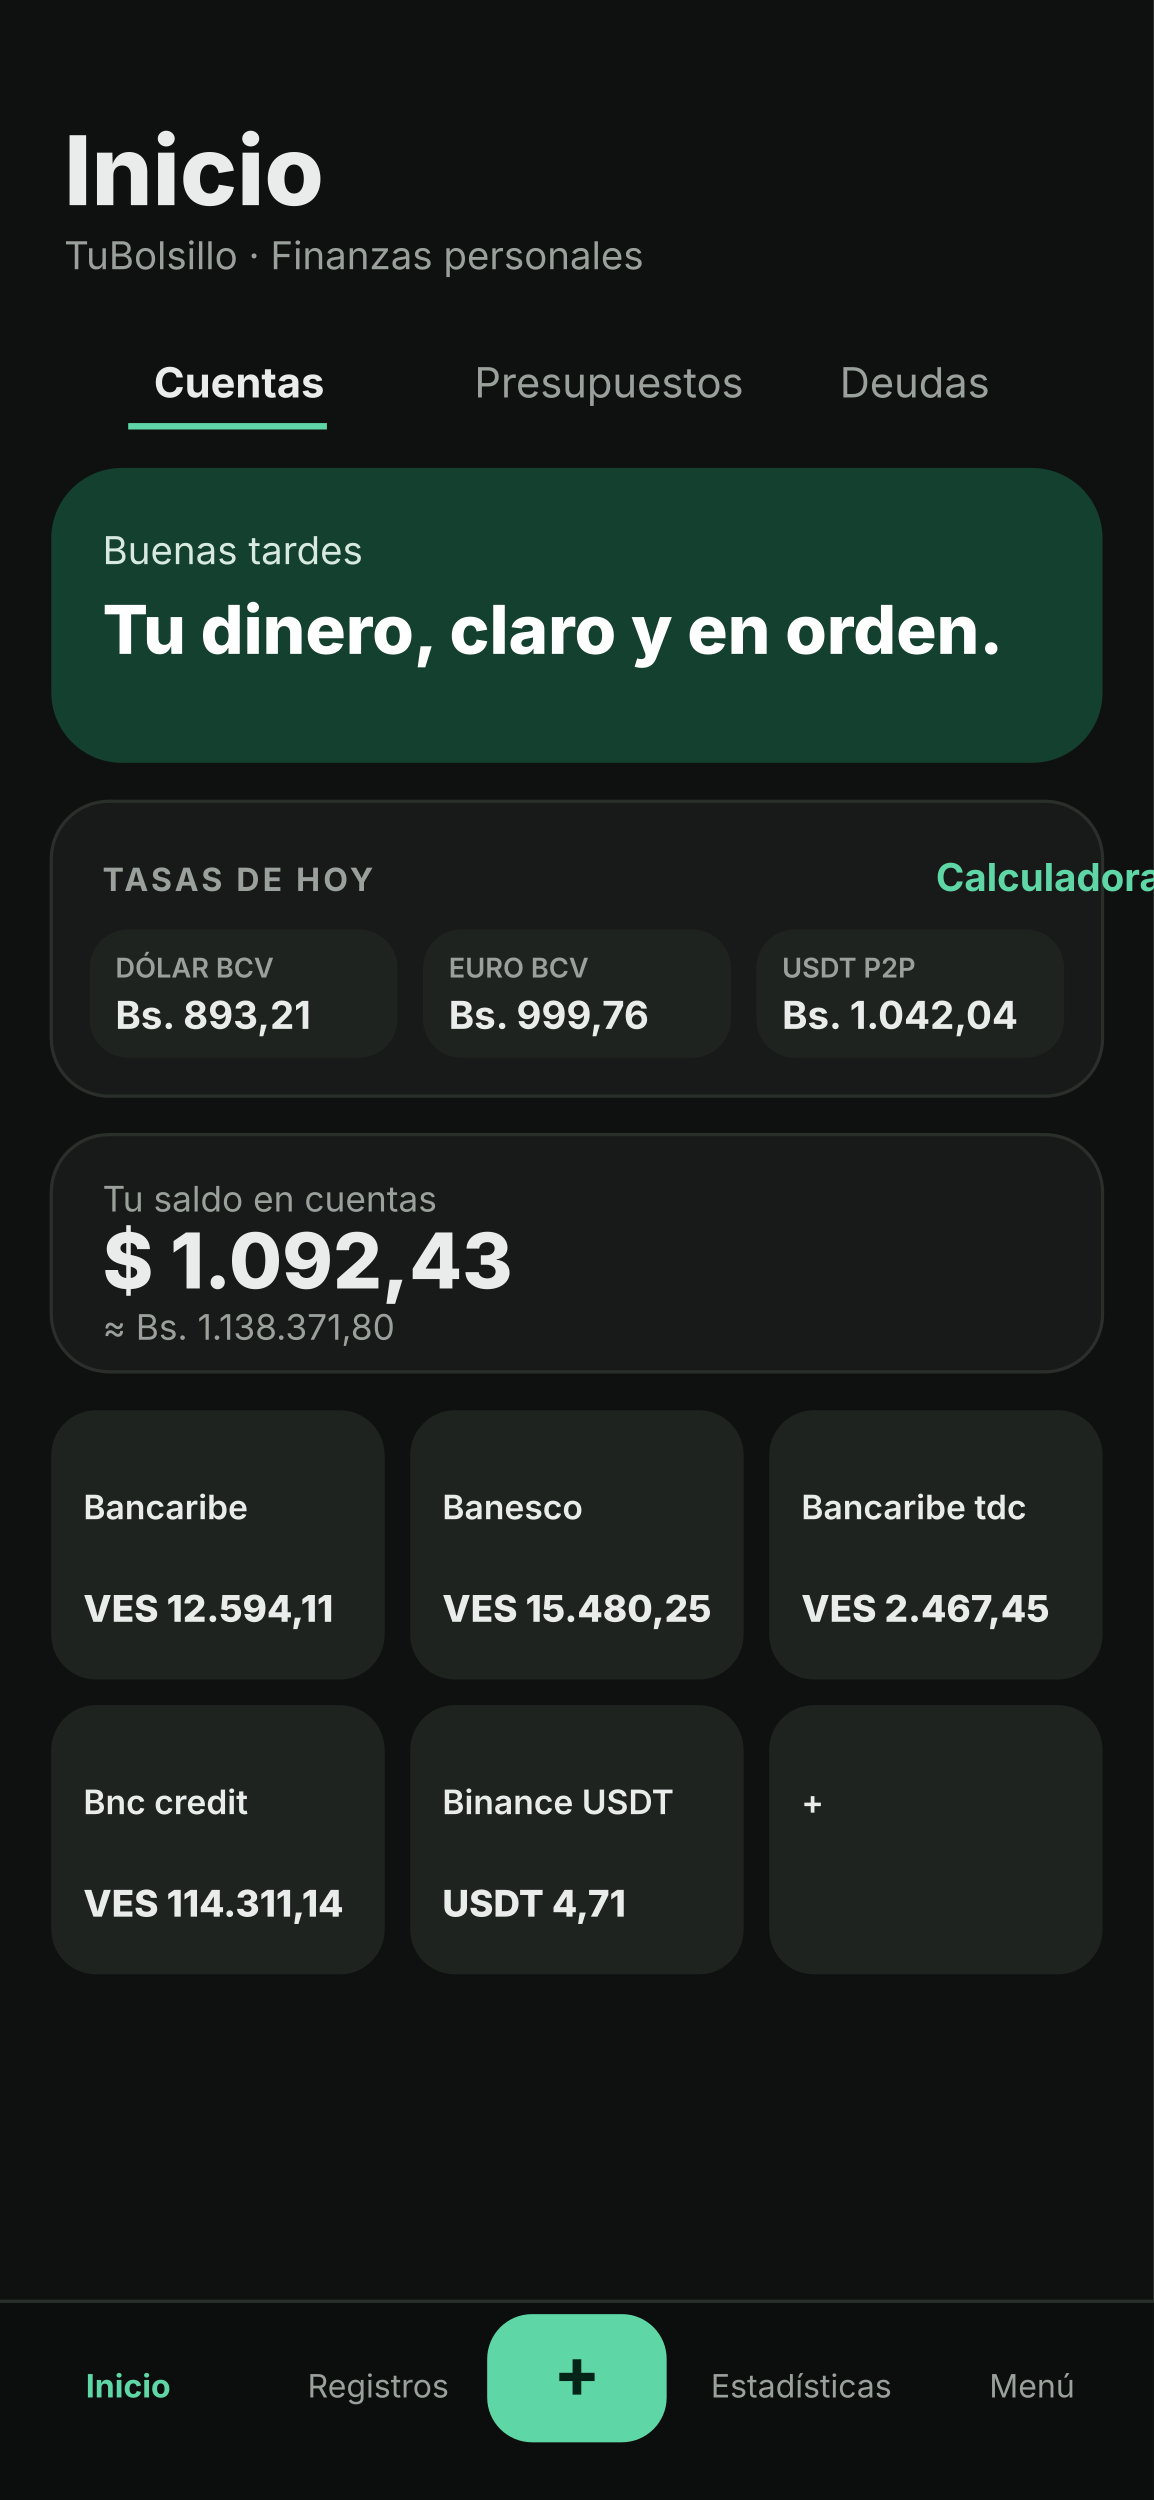
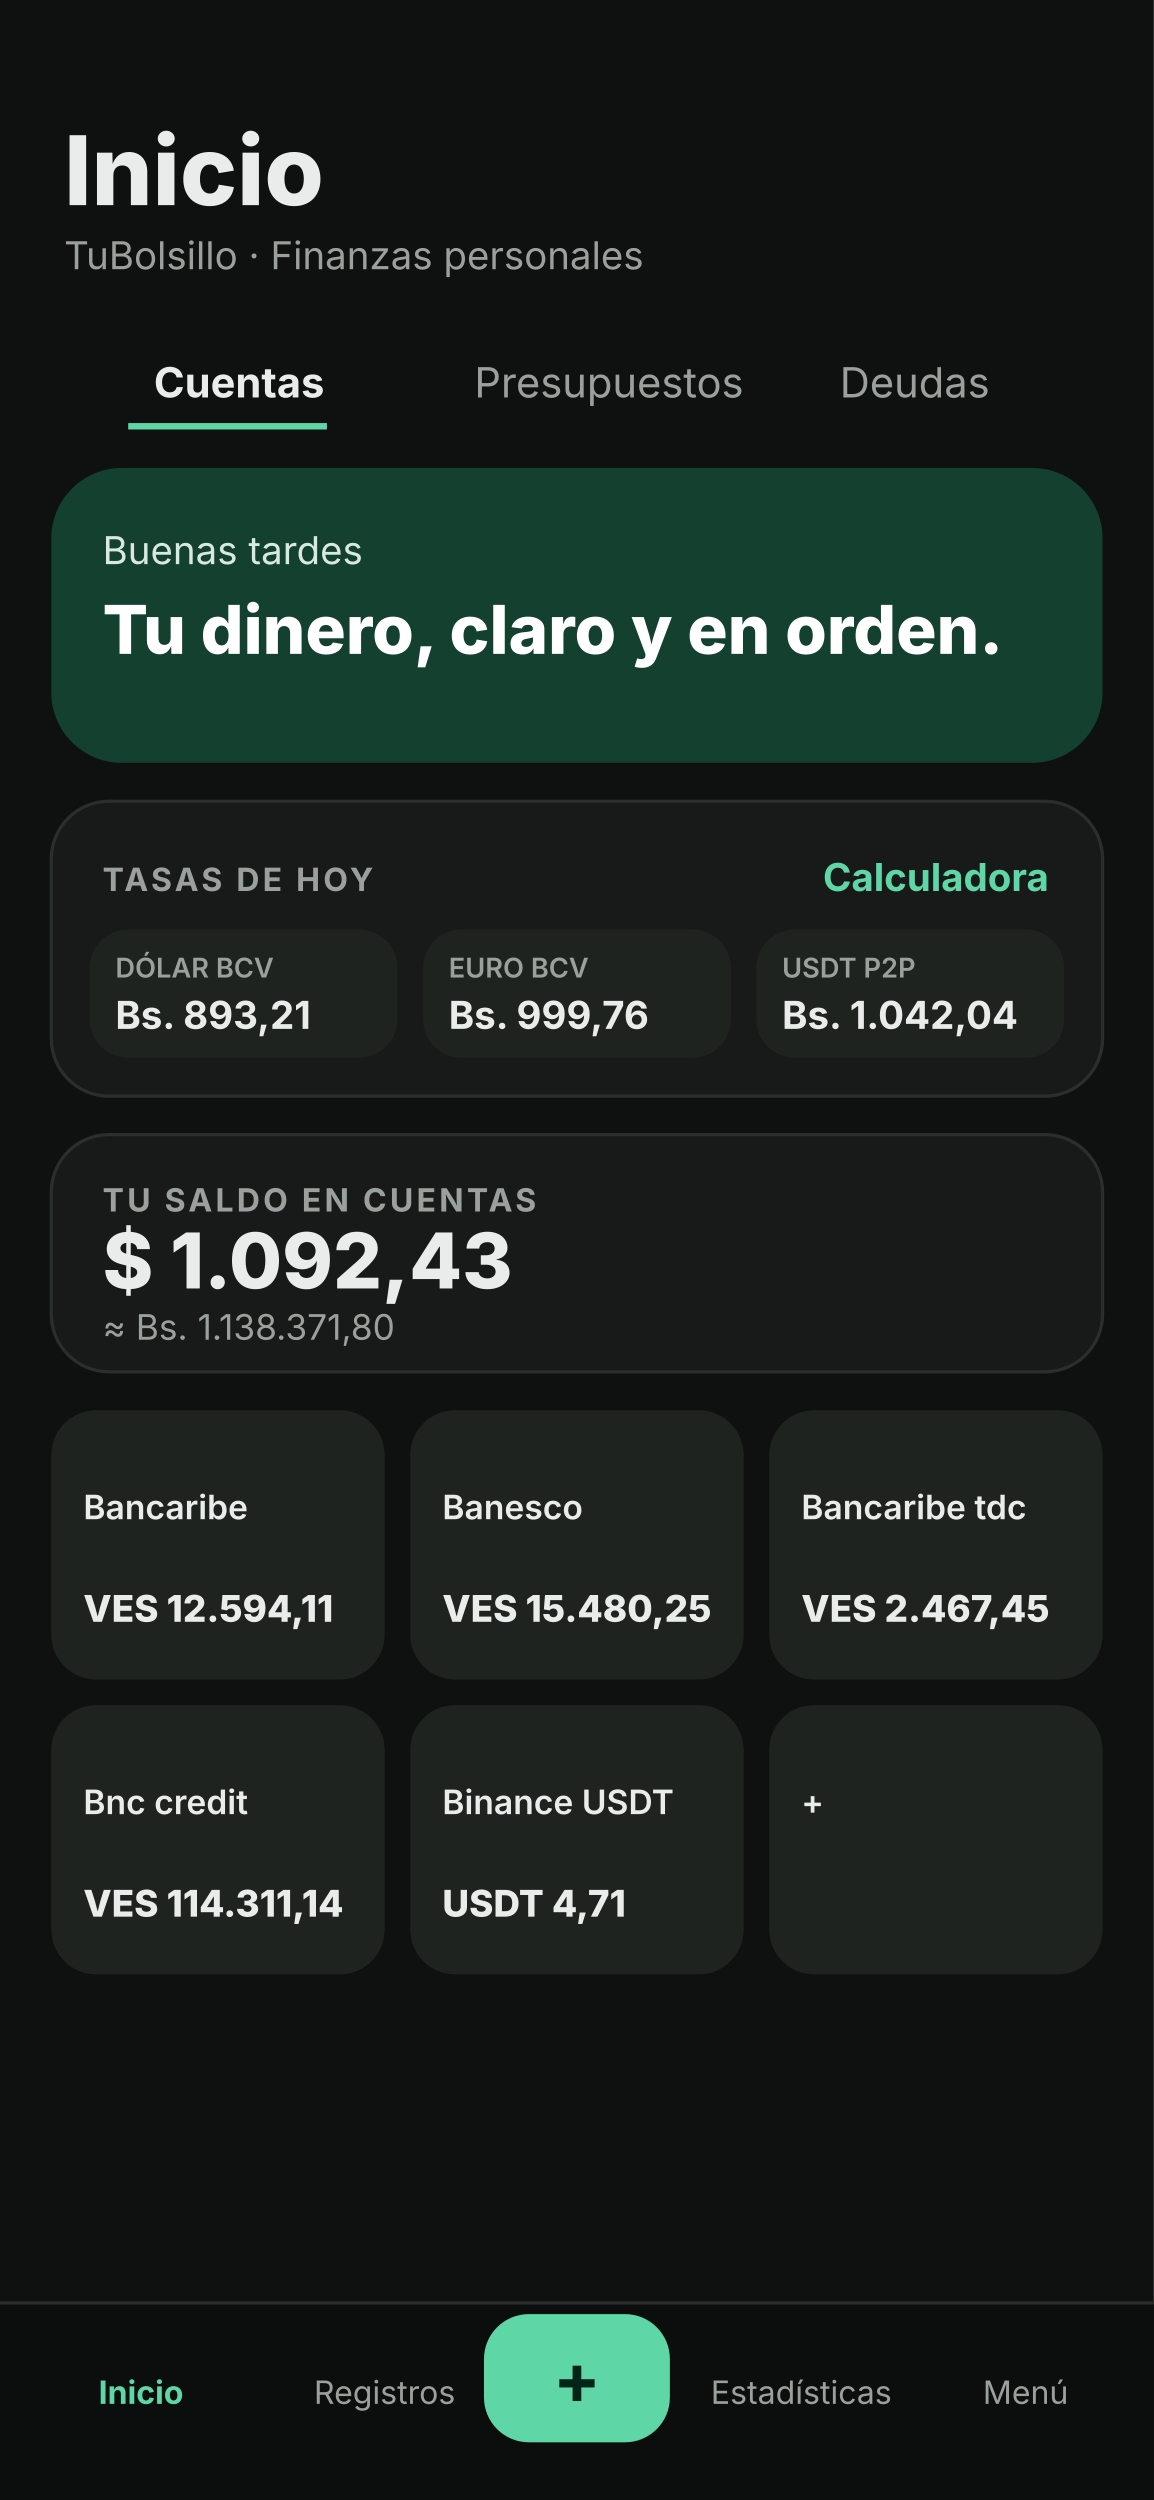
<svg xmlns="http://www.w3.org/2000/svg" width="360" height="780" viewBox="0 0 360 780">
-   <rect width="360" height="780" fill="#0E1110" />
-   <text x="20" y="64" font-family="Inter, 'Segoe UI', Roboto, system-ui, sans-serif" font-size="30" fill="#E9ECEA" font-weight="800" text-anchor="start">Inicio</text>
-   <text x="20" y="84" font-family="Inter, 'Segoe UI', Roboto, system-ui, sans-serif" font-size="12" fill="#9AA09B" font-weight="400" text-anchor="start">TuBolsillo · Finanzas personales</text>
-   <text x="48" y="124" font-family="Inter, 'Segoe UI', Roboto, system-ui, sans-serif" font-size="13" fill="#E9ECEA" font-weight="700" text-anchor="start">Cuentas</text>
-   <rect x="40" y="132" width="62" height="2" rx="0" fill="#5FD6A6" />
-   <text x="148" y="124" font-family="Inter, 'Segoe UI', Roboto, system-ui, sans-serif" font-size="13" fill="#9AA09B" font-weight="400" text-anchor="start">Presupuestos</text>
-   <text x="262" y="124" font-family="Inter, 'Segoe UI', Roboto, system-ui, sans-serif" font-size="13" fill="#9AA09B" font-weight="400" text-anchor="start">Deudas</text>
-   <rect x="16" y="146" width="328" height="92" rx="22" fill="#14402F" />
-   <text x="32" y="176" font-family="Inter, 'Segoe UI', Roboto, system-ui, sans-serif" font-size="12" fill="#D8E9DF" font-weight="400" text-anchor="start">Buenas tardes</text>
-   <text x="32" y="204" font-family="Inter, 'Segoe UI', Roboto, system-ui, sans-serif" font-size="21" fill="#FFFFFF" font-weight="800" text-anchor="start">Tu dinero, claro y en orden.</text>
-   <rect x="16" y="250" width="328" height="92" rx="18" fill="#171A18" stroke="#2A2F2B" stroke-width="1" />
-   <text x="32" y="278" font-family="Inter, 'Segoe UI', Roboto, system-ui, sans-serif" font-size="10" fill="#9AA09B" font-weight="700" text-anchor="start" letter-spacing="1">TASAS DE HOY</text>
-   <text x="292" y="278" font-family="Inter, 'Segoe UI', Roboto, system-ui, sans-serif" font-size="12" fill="#5FD6A6" font-weight="700" text-anchor="start">Calculadora</text>
-   <rect x="28" y="290" width="96" height="40" rx="12" fill="#1F2320" />
-   <text x="36" y="305" font-family="Inter, 'Segoe UI', Roboto, system-ui, sans-serif" font-size="8.5" fill="#9AA09B" font-weight="600" text-anchor="start">DÓLAR BCV</text>
-   <text x="36" y="321" font-family="Inter, 'Segoe UI', Roboto, system-ui, sans-serif" font-size="12" fill="#E9ECEA" font-weight="700" text-anchor="start">Bs. 893,21</text>
-   <rect x="132" y="290" width="96" height="40" rx="12" fill="#1F2320" />
-   <text x="140" y="305" font-family="Inter, 'Segoe UI', Roboto, system-ui, sans-serif" font-size="8.5" fill="#9AA09B" font-weight="600" text-anchor="start">EURO BCV</text>
-   <text x="140" y="321" font-family="Inter, 'Segoe UI', Roboto, system-ui, sans-serif" font-size="12" fill="#E9ECEA" font-weight="700" text-anchor="start">Bs. 999,76</text>
-   <rect x="236" y="290" width="96" height="40" rx="12" fill="#1F2320" />
-   <text x="244" y="305" font-family="Inter, 'Segoe UI', Roboto, system-ui, sans-serif" font-size="8.5" fill="#9AA09B" font-weight="600" text-anchor="start">USDT P2P</text>
-   <text x="244" y="321" font-family="Inter, 'Segoe UI', Roboto, system-ui, sans-serif" font-size="12" fill="#E9ECEA" font-weight="700" text-anchor="start">Bs. 1.042,04</text>
-   <rect x="16" y="354" width="328" height="74" rx="18" fill="#171A18" stroke="#2A2F2B" stroke-width="1" />
-   <text x="32" y="378" font-family="Inter, 'Segoe UI', Roboto, system-ui, sans-serif" font-size="11" fill="#9AA09B" font-weight="400" text-anchor="start">Tu saldo en cuentas</text>
-   <text x="32" y="402" font-family="Inter, 'Segoe UI', Roboto, system-ui, sans-serif" font-size="24" fill="#E9ECEA" font-weight="800" text-anchor="start">$ 1.092,43</text>
-   <text x="32" y="418" font-family="Inter, 'Segoe UI', Roboto, system-ui, sans-serif" font-size="11" fill="#9AA09B" font-weight="400" text-anchor="start">≈ Bs. 1.138.371,80</text>
-   <rect x="16" y="440" width="104" height="84" rx="14" fill="#1F2320" />
-   <text x="26" y="474" font-family="Inter, 'Segoe UI', Roboto, system-ui, sans-serif" font-size="10.5" fill="#E9ECEA" font-weight="600" text-anchor="start">Bancaribe</text>
-   <text x="26" y="506" font-family="Inter, 'Segoe UI', Roboto, system-ui, sans-serif" font-size="11.5" fill="#E9ECEA" font-weight="800" text-anchor="start">VES 12.594,11</text>
-   <rect x="128" y="440" width="104" height="84" rx="14" fill="#1F2320" />
-   <text x="138" y="474" font-family="Inter, 'Segoe UI', Roboto, system-ui, sans-serif" font-size="10.5" fill="#E9ECEA" font-weight="600" text-anchor="start">Banesco</text>
-   <text x="138" y="506" font-family="Inter, 'Segoe UI', Roboto, system-ui, sans-serif" font-size="11.5" fill="#E9ECEA" font-weight="800" text-anchor="start">VES 15.480,25</text>
-   <rect x="240" y="440" width="104" height="84" rx="14" fill="#1F2320" />
-   <text x="250" y="474" font-family="Inter, 'Segoe UI', Roboto, system-ui, sans-serif" font-size="10.5" fill="#E9ECEA" font-weight="600" text-anchor="start">Bancaribe tdc</text>
-   <text x="250" y="506" font-family="Inter, 'Segoe UI', Roboto, system-ui, sans-serif" font-size="11.5" fill="#E9ECEA" font-weight="800" text-anchor="start">VES 2.467,45</text>
-   <rect x="16" y="532" width="104" height="84" rx="14" fill="#1F2320" />
-   <text x="26" y="566" font-family="Inter, 'Segoe UI', Roboto, system-ui, sans-serif" font-size="10.5" fill="#E9ECEA" font-weight="600" text-anchor="start">Bnc credit</text>
-   <text x="26" y="598" font-family="Inter, 'Segoe UI', Roboto, system-ui, sans-serif" font-size="11.5" fill="#E9ECEA" font-weight="800" text-anchor="start">VES 114.311,14</text>
-   <rect x="128" y="532" width="104" height="84" rx="14" fill="#1F2320" />
-   <text x="138" y="566" font-family="Inter, 'Segoe UI', Roboto, system-ui, sans-serif" font-size="10.5" fill="#E9ECEA" font-weight="600" text-anchor="start">Binance USDT</text>
-   <text x="138" y="598" font-family="Inter, 'Segoe UI', Roboto, system-ui, sans-serif" font-size="11.5" fill="#E9ECEA" font-weight="800" text-anchor="start">USDT 4,71</text>
-   <rect x="240" y="532" width="104" height="84" rx="14" fill="#1F2320" />
-   <text x="250" y="566" font-family="Inter, 'Segoe UI', Roboto, system-ui, sans-serif" font-size="10.5" fill="#E9ECEA" font-weight="600" text-anchor="start">+</text>
-   <text x="250" y="598" font-family="Inter, 'Segoe UI', Roboto, system-ui, sans-serif" font-size="11.5" fill="#E9ECEA" font-weight="800" text-anchor="start" />
-   <rect x="0" y="718" width="360" height="62" rx="0" fill="#0B0E0D" />
-   <line x1="0" y1="718" x2="360" y2="718" stroke="#2A2F2B" />
-   <text x="40" y="748" font-family="Inter, 'Segoe UI', Roboto, system-ui, sans-serif" font-size="10" fill="#5FD6A6" font-weight="700" text-anchor="middle">Inicio</text>
-   <text x="118" y="748" font-family="Inter, 'Segoe UI', Roboto, system-ui, sans-serif" font-size="10" fill="#9AA09B" font-weight="400" text-anchor="middle">Registros</text>
-   <text x="250" y="748" font-family="Inter, 'Segoe UI', Roboto, system-ui, sans-serif" font-size="10" fill="#9AA09B" font-weight="400" text-anchor="middle">Estadísticas</text>
-   <text x="322" y="748" font-family="Inter, 'Segoe UI', Roboto, system-ui, sans-serif" font-size="10" fill="#9AA09B" font-weight="400" text-anchor="middle">Menú</text>
-   <rect x="152" y="722" width="56" height="40" rx="14" fill="#5FD6A6" />
-   <text x="180" y="748" font-family="Inter, 'Segoe UI', Roboto, system-ui, sans-serif" font-size="22" fill="#04241A" font-weight="700" text-anchor="middle">+</text>
+   <g id="inicio">
+     <rect width="360" height="780" fill="#0E1110" />
+     <g id="titulo">
+       <text x="20" y="64" font-family="Inter, 'Segoe UI', Roboto, system-ui, sans-serif" font-size="30" fill="#E9ECEA" font-weight="800" text-anchor="start">Inicio</text>
+       <text x="20" y="84" font-family="Inter, 'Segoe UI', Roboto, system-ui, sans-serif" font-size="12" fill="#9AA09B" font-weight="400" text-anchor="start">TuBolsillo · Finanzas personales</text>
+     </g>
+     <g id="tabs">
+       <text x="48" y="124" font-family="Inter, 'Segoe UI', Roboto, system-ui, sans-serif" font-size="13" fill="#E9ECEA" font-weight="700" text-anchor="start">Cuentas</text>
+       <rect x="40" y="132" width="62" height="2" rx="0" fill="#5FD6A6" />
+       <text x="148" y="124" font-family="Inter, 'Segoe UI', Roboto, system-ui, sans-serif" font-size="13" fill="#9AA09B" font-weight="400" text-anchor="start">Presupuestos</text>
+       <text x="262" y="124" font-family="Inter, 'Segoe UI', Roboto, system-ui, sans-serif" font-size="13" fill="#9AA09B" font-weight="400" text-anchor="start">Deudas</text>
+     </g>
+     <g id="hero">
+       <rect x="16" y="146" width="328" height="92" rx="22" fill="#14402F" />
+       <text x="32" y="176" font-family="Inter, 'Segoe UI', Roboto, system-ui, sans-serif" font-size="12" fill="#D8E9DF" font-weight="400" text-anchor="start">Buenas tardes</text>
+       <text x="32" y="204" font-family="Inter, 'Segoe UI', Roboto, system-ui, sans-serif" font-size="21" fill="#FFFFFF" font-weight="800" text-anchor="start">Tu dinero, claro y en orden.</text>
+     </g>
+     <g id="tasas">
+       <rect x="16" y="250" width="328" height="92" rx="18" fill="#171A18" stroke="#2A2F2B" stroke-width="1" />
+       <text x="32" y="278" font-family="Inter, 'Segoe UI', Roboto, system-ui, sans-serif" font-size="10" fill="#9AA09B" font-weight="700" text-anchor="start" letter-spacing="1">TASAS DE HOY</text>
+       <text x="292" y="278" font-family="Inter, 'Segoe UI', Roboto, system-ui, sans-serif" font-size="12" fill="#5FD6A6" font-weight="700" text-anchor="middle">Calculadora</text>
+       <rect x="28" y="290" width="96" height="40" rx="12" fill="#1F2320" />
+       <text x="36" y="305" font-family="Inter, 'Segoe UI', Roboto, system-ui, sans-serif" font-size="8.5" fill="#9AA09B" font-weight="600" text-anchor="start">DÓLAR BCV</text>
+       <text x="36" y="321" font-family="Inter, 'Segoe UI', Roboto, system-ui, sans-serif" font-size="12" fill="#E9ECEA" font-weight="700" text-anchor="start">Bs. 893,21</text>
+       <rect x="132" y="290" width="96" height="40" rx="12" fill="#1F2320" />
+       <text x="140" y="305" font-family="Inter, 'Segoe UI', Roboto, system-ui, sans-serif" font-size="8.5" fill="#9AA09B" font-weight="600" text-anchor="start">EURO BCV</text>
+       <text x="140" y="321" font-family="Inter, 'Segoe UI', Roboto, system-ui, sans-serif" font-size="12" fill="#E9ECEA" font-weight="700" text-anchor="start">Bs. 999,76</text>
+       <rect x="236" y="290" width="96" height="40" rx="12" fill="#1F2320" />
+       <text x="244" y="305" font-family="Inter, 'Segoe UI', Roboto, system-ui, sans-serif" font-size="8.5" fill="#9AA09B" font-weight="600" text-anchor="start">USDT P2P</text>
+       <text x="244" y="321" font-family="Inter, 'Segoe UI', Roboto, system-ui, sans-serif" font-size="12" fill="#E9ECEA" font-weight="700" text-anchor="start">Bs. 1.042,04</text>
+     </g>
+     <g id="saldo">
+       <rect x="16" y="354" width="328" height="74" rx="18" fill="#171A18" stroke="#2A2F2B" stroke-width="1" />
+       <text x="32" y="378" font-family="Inter, 'Segoe UI', Roboto, system-ui, sans-serif" font-size="10" fill="#9AA09B" font-weight="700" text-anchor="start" letter-spacing="1">TU SALDO EN CUENTAS</text>
+       <text x="32" y="402" font-family="Inter, 'Segoe UI', Roboto, system-ui, sans-serif" font-size="24" fill="#E9ECEA" font-weight="800" text-anchor="start">$ 1.092,43</text>
+       <text x="32" y="418" font-family="Inter, 'Segoe UI', Roboto, system-ui, sans-serif" font-size="11" fill="#9AA09B" font-weight="400" text-anchor="start">≈ Bs. 1.138.371,80</text>
+     </g>
+     <g id="grilla-cuentas">
+       <rect x="16" y="440" width="104" height="84" rx="14" fill="#1F2320" />
+       <text x="26" y="474" font-family="Inter, 'Segoe UI', Roboto, system-ui, sans-serif" font-size="10.5" fill="#E9ECEA" font-weight="600" text-anchor="start">Bancaribe</text>
+       <text x="26" y="506" font-family="Inter, 'Segoe UI', Roboto, system-ui, sans-serif" font-size="11.5" fill="#E9ECEA" font-weight="800" text-anchor="start">VES 12.594,11</text>
+       <rect x="128" y="440" width="104" height="84" rx="14" fill="#1F2320" />
+       <text x="138" y="474" font-family="Inter, 'Segoe UI', Roboto, system-ui, sans-serif" font-size="10.5" fill="#E9ECEA" font-weight="600" text-anchor="start">Banesco</text>
+       <text x="138" y="506" font-family="Inter, 'Segoe UI', Roboto, system-ui, sans-serif" font-size="11.5" fill="#E9ECEA" font-weight="800" text-anchor="start">VES 15.480,25</text>
+       <rect x="240" y="440" width="104" height="84" rx="14" fill="#1F2320" />
+       <text x="250" y="474" font-family="Inter, 'Segoe UI', Roboto, system-ui, sans-serif" font-size="10.5" fill="#E9ECEA" font-weight="600" text-anchor="start">Bancaribe tdc</text>
+       <text x="250" y="506" font-family="Inter, 'Segoe UI', Roboto, system-ui, sans-serif" font-size="11.5" fill="#E9ECEA" font-weight="800" text-anchor="start">VES 2.467,45</text>
+       <rect x="16" y="532" width="104" height="84" rx="14" fill="#1F2320" />
+       <text x="26" y="566" font-family="Inter, 'Segoe UI', Roboto, system-ui, sans-serif" font-size="10.5" fill="#E9ECEA" font-weight="600" text-anchor="start">Bnc credit</text>
+       <text x="26" y="598" font-family="Inter, 'Segoe UI', Roboto, system-ui, sans-serif" font-size="11.5" fill="#E9ECEA" font-weight="800" text-anchor="start">VES 114.311,14</text>
+       <rect x="128" y="532" width="104" height="84" rx="14" fill="#1F2320" />
+       <text x="138" y="566" font-family="Inter, 'Segoe UI', Roboto, system-ui, sans-serif" font-size="10.5" fill="#E9ECEA" font-weight="600" text-anchor="start">Binance USDT</text>
+       <text x="138" y="598" font-family="Inter, 'Segoe UI', Roboto, system-ui, sans-serif" font-size="11.5" fill="#E9ECEA" font-weight="800" text-anchor="start">USDT 4,71</text>
+       <rect x="240" y="532" width="104" height="84" rx="14" fill="#1F2320" />
+       <text x="250" y="566" font-family="Inter, 'Segoe UI', Roboto, system-ui, sans-serif" font-size="10.5" fill="#E9ECEA" font-weight="600" text-anchor="start">+</text>
+       <text x="250" y="598" font-family="Inter, 'Segoe UI', Roboto, system-ui, sans-serif" font-size="11.5" fill="#E9ECEA" font-weight="800" text-anchor="start" />
+     </g>
+     <g id="nav-inferior">
+       <rect x="0" y="718" width="360" height="62" rx="0" fill="#0B0E0D" />
+       <rect x="0" y="718" width="360" height="1" rx="0" fill="#2A2F2B" />
+       <rect x="151" y="722" width="58" height="40" rx="14" fill="#5FD6A6" />
+       <text x="180" y="750" font-family="Inter, 'Segoe UI', Roboto, system-ui, sans-serif" font-size="22" fill="#04241A" font-weight="700" text-anchor="middle">+</text>
+       <text x="44" y="750" font-family="Inter, 'Segoe UI', Roboto, system-ui, sans-serif" font-size="10" fill="#5FD6A6" font-weight="700" text-anchor="middle">Inicio</text>
+       <text x="120" y="750" font-family="Inter, 'Segoe UI', Roboto, system-ui, sans-serif" font-size="10" fill="#9AA09B" font-weight="400" text-anchor="middle">Registros</text>
+       <text x="250" y="750" font-family="Inter, 'Segoe UI', Roboto, system-ui, sans-serif" font-size="10" fill="#9AA09B" font-weight="400" text-anchor="middle">Estadísticas</text>
+       <text x="320" y="750" font-family="Inter, 'Segoe UI', Roboto, system-ui, sans-serif" font-size="10" fill="#9AA09B" font-weight="400" text-anchor="middle">Menú</text>
+     </g>
+   </g>
</svg>
